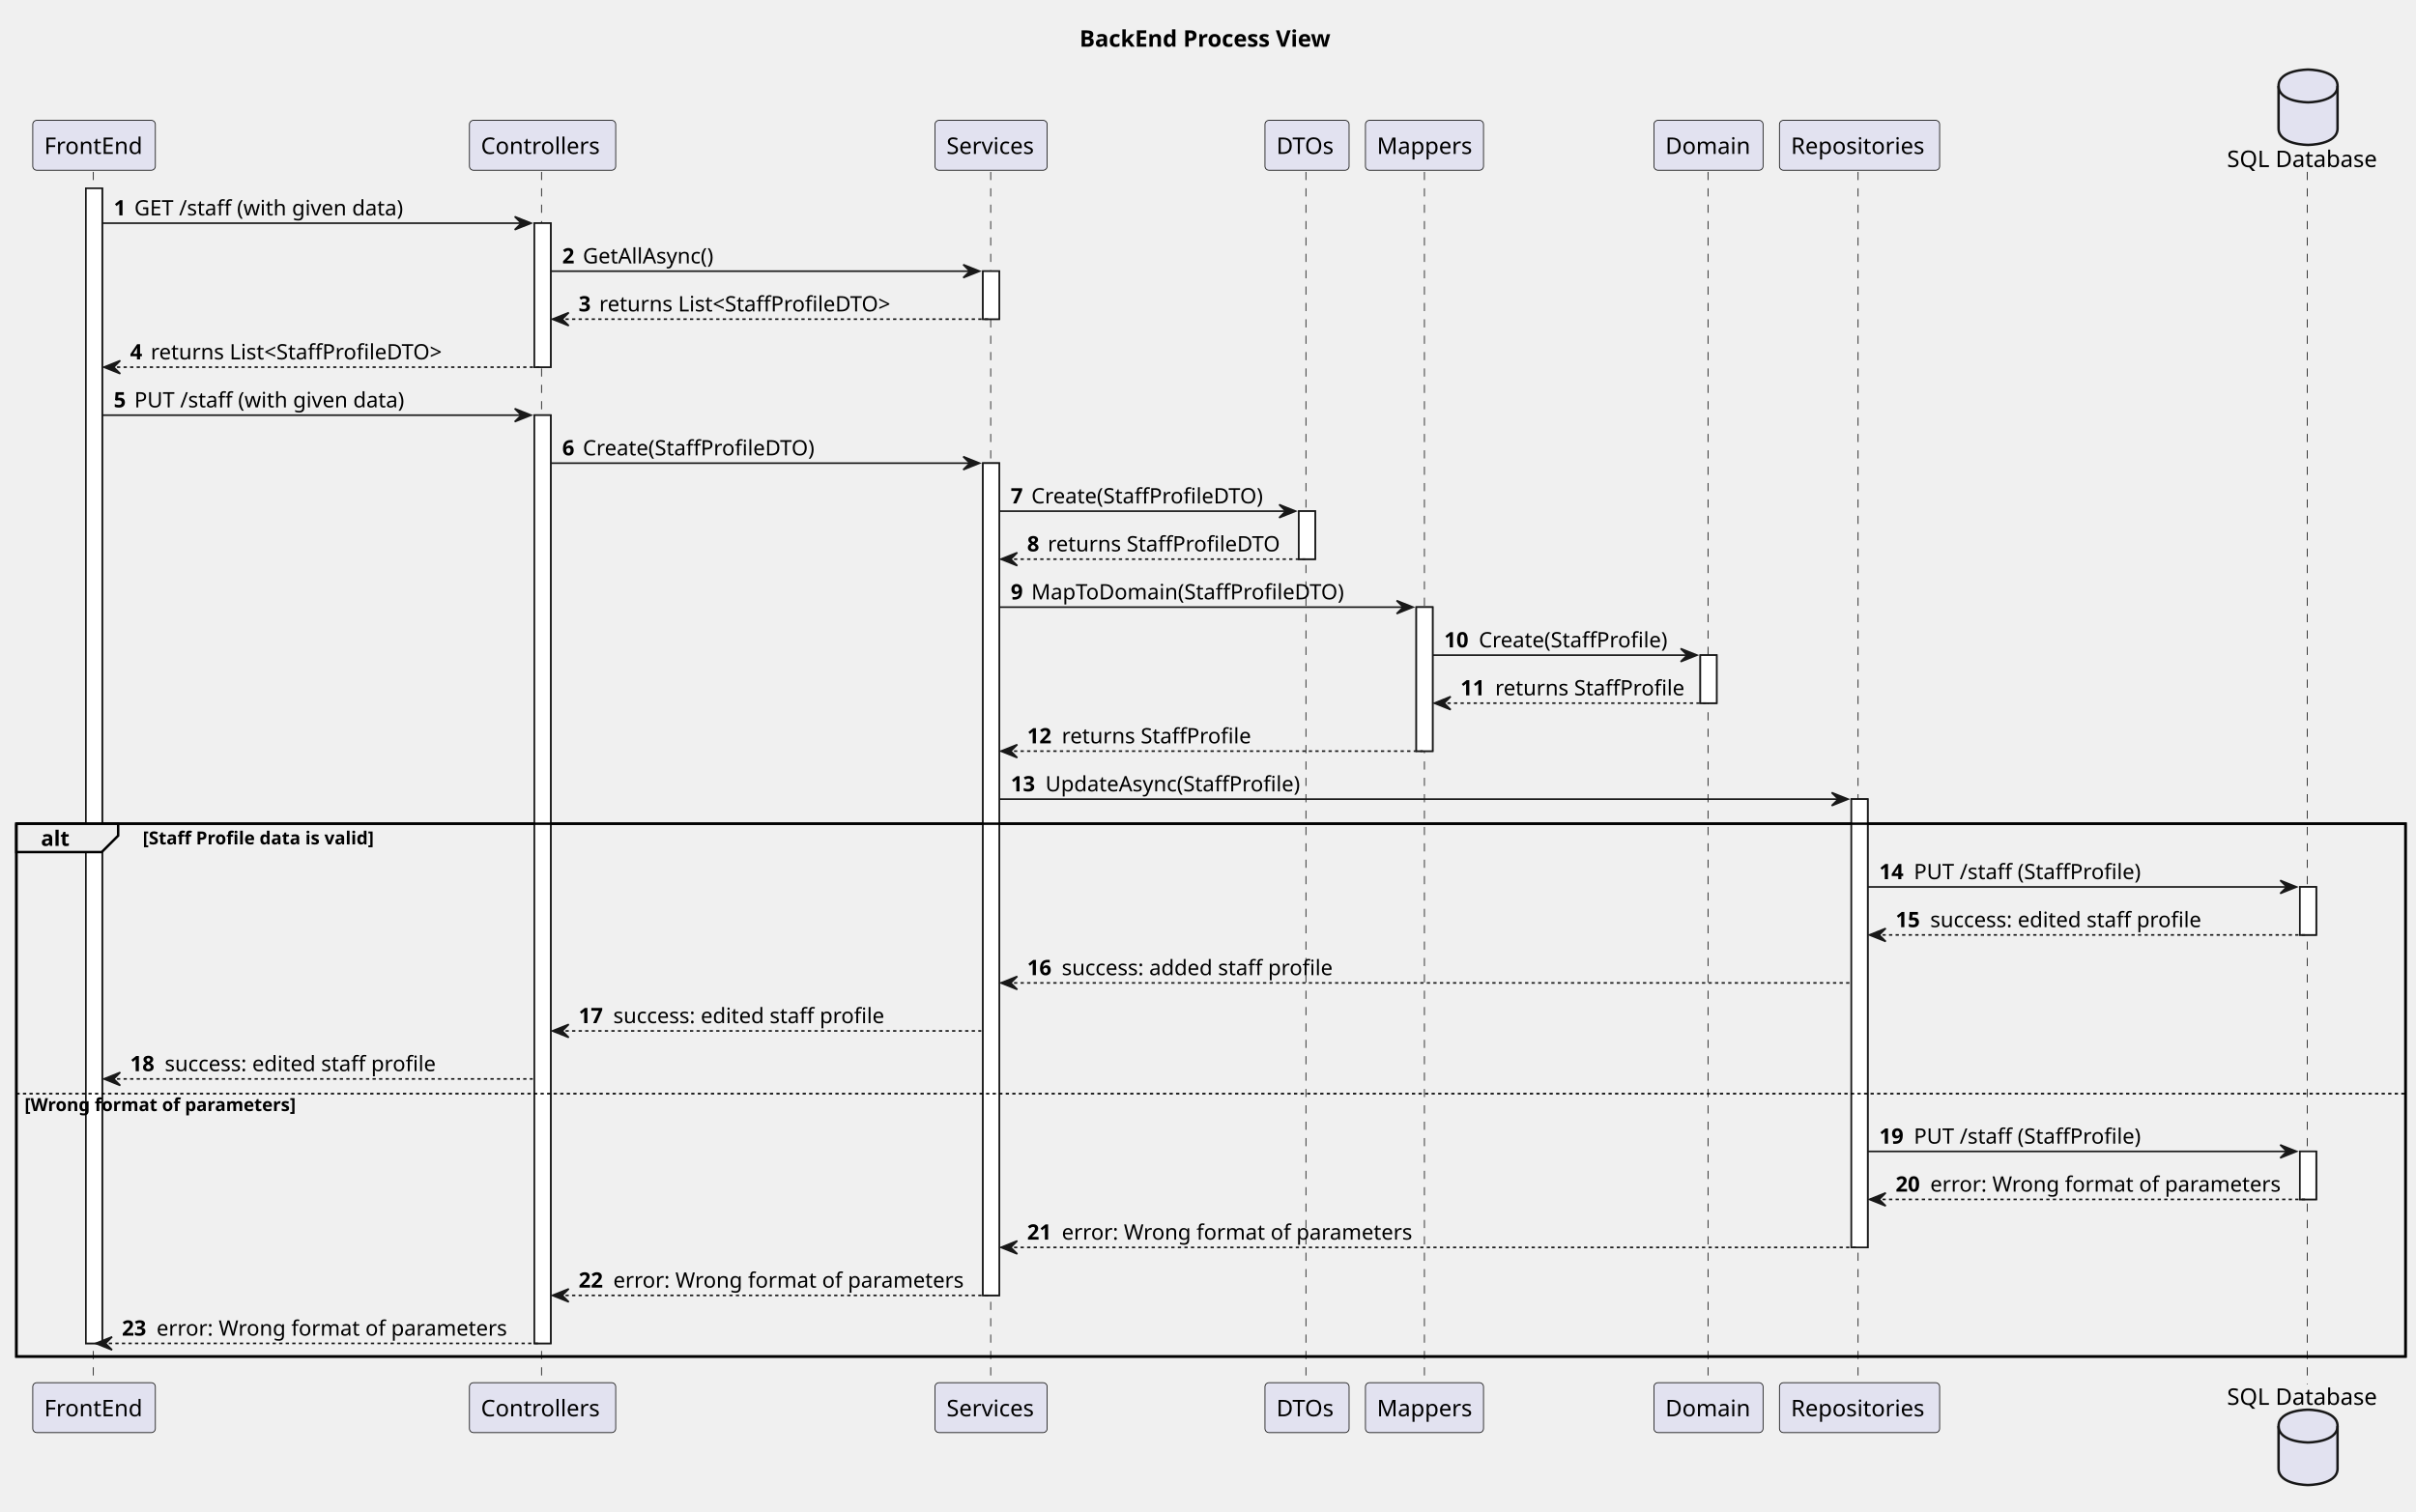
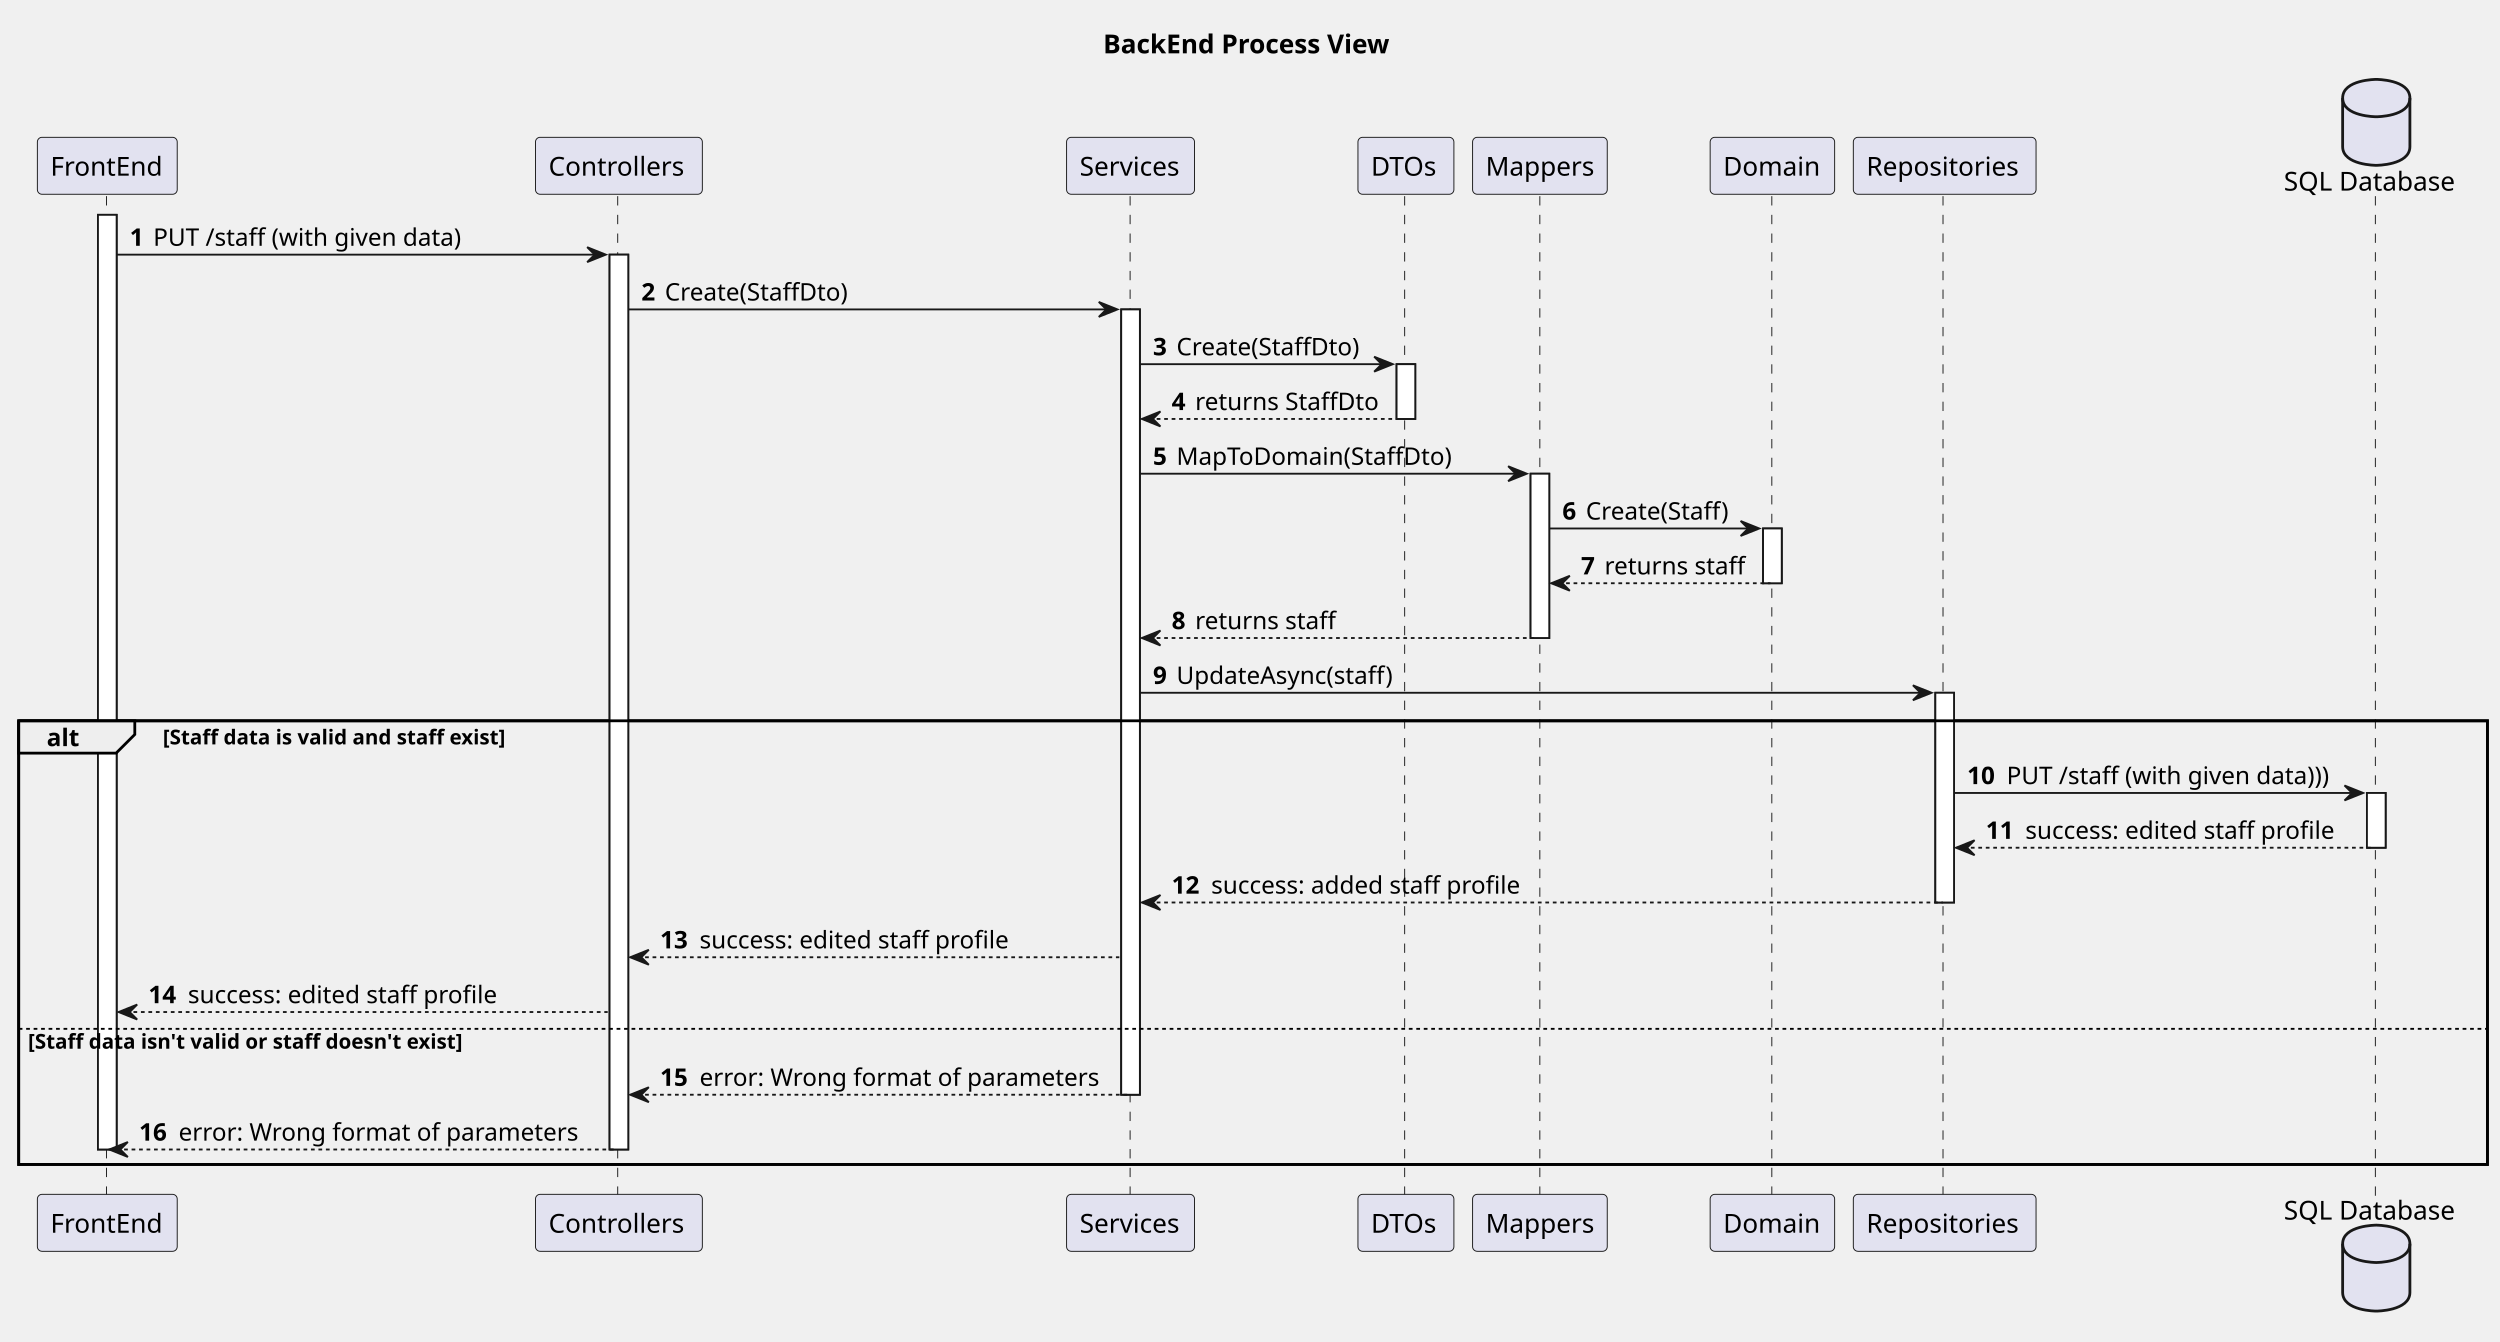
- <svg xmlns="http://www.w3.org/2000/svg" contentStyleType="text/css" height="923px" preserveAspectRatio="none" style="width:1475px;height:923px;background:#FFFFFF;" version="1.1" viewBox="0 0 1475 923" width="1475px" zoomAndPan="magnify">
+ <svg xmlns="http://www.w3.org/2000/svg" contentStyleType="text/css" height="718px" preserveAspectRatio="none" style="width:1338px;height:718px;background:#FFFFFF;" version="1.1" viewBox="0 0 1338 718" width="1338px" zoomAndPan="magnify">
  <defs />
  <g>
-     <text fill="#000000" font-family="sans-serif" font-size="14" font-weight="bold" lengthAdjust="spacing" textLength="159.462" x="659.062" y="28.535">BackEnd Process View</text>
-     <rect fill="#FFFFFF" height="705.408" style="stroke:#181818;stroke-width:1.0;" width="10" x="52.423" y="114.977" />
-     <rect fill="#FFFFFF" height="87.932" style="stroke:#181818;stroke-width:1.0;" width="10" x="326.245" y="136.287" />
-     <rect fill="#FFFFFF" height="566.856" style="stroke:#181818;stroke-width:1.0;" width="10" x="326.245" y="253.529" />
-     <rect fill="#FFFFFF" height="29.311" style="stroke:#181818;stroke-width:1.0;" width="10" x="600.067" y="165.598" />
-     <rect fill="#FFFFFF" height="508.234" style="stroke:#181818;stroke-width:1.0;" width="10" x="600.067" y="282.84" />
-     <rect fill="#FFFFFF" height="29.311" style="stroke:#181818;stroke-width:1.0;" width="10" x="792.95" y="312.15" />
-     <rect fill="#FFFFFF" height="87.932" style="stroke:#181818;stroke-width:1.0;" width="10" x="864.665" y="370.772" />
-     <rect fill="#FFFFFF" height="29.311" style="stroke:#181818;stroke-width:1.0;" width="10" x="1038.066" y="400.082" />
-     <rect fill="#FFFFFF" height="273.75" style="stroke:#181818;stroke-width:1.0;" width="10" x="1130.275" y="488.014" />
-     <rect fill="#FFFFFF" height="29.311" style="stroke:#181818;stroke-width:1.0;" width="10" x="1404.097" y="541.635" />
-     <rect fill="#FFFFFF" height="29.311" style="stroke:#181818;stroke-width:1.0;" width="10" x="1404.097" y="703.143" />
-     <rect fill="none" height="325.371" style="stroke:#000000;stroke-width:1.5;" width="1458.585" x="10" y="503.014" />
-     <line style="stroke:#181818;stroke-width:0.5;stroke-dasharray:5.0,5.0;" x1="57" x2="57" y1="104.977" y2="845.385" />
-     <line style="stroke:#181818;stroke-width:0.5;stroke-dasharray:5.0,5.0;" x1="330.596" x2="330.596" y1="104.977" y2="845.385" />
-     <line style="stroke:#181818;stroke-width:0.5;stroke-dasharray:5.0,5.0;" x1="604.832" x2="604.832" y1="104.977" y2="845.385" />
-     <line style="stroke:#181818;stroke-width:0.5;stroke-dasharray:5.0,5.0;" x1="797.274" x2="797.274" y1="104.977" y2="845.385" />
-     <line style="stroke:#181818;stroke-width:0.5;stroke-dasharray:5.0,5.0;" x1="869.625" x2="869.625" y1="104.977" y2="845.385" />
-     <line style="stroke:#181818;stroke-width:0.5;stroke-dasharray:5.0,5.0;" x1="1042.755" x2="1042.755" y1="104.977" y2="845.385" />
-     <line style="stroke:#181818;stroke-width:0.5;stroke-dasharray:5.0,5.0;" x1="1134.378" x2="1134.378" y1="104.977" y2="845.385" />
-     <line style="stroke:#181818;stroke-width:0.5;stroke-dasharray:5.0,5.0;" x1="1408.609" x2="1408.609" y1="104.977" y2="845.385" />
+     <text fill="#000000" font-family="sans-serif" font-size="14" font-weight="bold" lengthAdjust="spacing" textLength="159.462" x="590.403" y="28.535">BackEnd Process View</text>
+     <rect fill="#FFFFFF" height="500.234" style="stroke:#181818;stroke-width:1.0;" width="10" x="52.423" y="114.977" />
+     <rect fill="#FFFFFF" height="478.924" style="stroke:#181818;stroke-width:1.0;" width="10" x="326.245" y="136.287" />
+     <rect fill="#FFFFFF" height="420.303" style="stroke:#181818;stroke-width:1.0;" width="10" x="600.067" y="165.598" />
+     <rect fill="#FFFFFF" height="29.311" style="stroke:#181818;stroke-width:1.0;" width="10" x="747.45" y="194.908" />
+     <rect fill="#FFFFFF" height="87.932" style="stroke:#181818;stroke-width:1.0;" width="10" x="819.165" y="253.529" />
+     <rect fill="#FFFFFF" height="29.311" style="stroke:#181818;stroke-width:1.0;" width="10" x="943.588" y="282.84" />
+     <rect fill="#FFFFFF" height="112.242" style="stroke:#181818;stroke-width:1.0;" width="10" x="1035.797" y="370.772" />
+     <rect fill="#FFFFFF" height="29.311" style="stroke:#181818;stroke-width:1.0;" width="10" x="1266.78" y="424.393" />
+     <rect fill="none" height="237.44" style="stroke:#000000;stroke-width:1.5;" width="1321.268" x="10" y="385.772" />
+     <line style="stroke:#181818;stroke-width:0.5;stroke-dasharray:5.0,5.0;" x1="57" x2="57" y1="104.977" y2="640.211" />
+     <line style="stroke:#181818;stroke-width:0.5;stroke-dasharray:5.0,5.0;" x1="330.596" x2="330.596" y1="104.977" y2="640.211" />
+     <line style="stroke:#181818;stroke-width:0.5;stroke-dasharray:5.0,5.0;" x1="604.832" x2="604.832" y1="104.977" y2="640.211" />
+     <line style="stroke:#181818;stroke-width:0.5;stroke-dasharray:5.0,5.0;" x1="751.774" x2="751.774" y1="104.977" y2="640.211" />
+     <line style="stroke:#181818;stroke-width:0.5;stroke-dasharray:5.0,5.0;" x1="824.125" x2="824.125" y1="104.977" y2="640.211" />
+     <line style="stroke:#181818;stroke-width:0.5;stroke-dasharray:5.0,5.0;" x1="948.276" x2="948.276" y1="104.977" y2="640.211" />
+     <line style="stroke:#181818;stroke-width:0.5;stroke-dasharray:5.0,5.0;" x1="1039.899" x2="1039.899" y1="104.977" y2="640.211" />
+     <line style="stroke:#181818;stroke-width:0.5;stroke-dasharray:5.0,5.0;" x1="1271.293" x2="1271.293" y1="104.977" y2="640.211" />
    <rect fill="#E2E2F0" height="30.488" rx="2.5" ry="2.5" style="stroke:#181818;stroke-width:0.5;" width="74.847" x="20" y="73.488" />
    <text fill="#000000" font-family="sans-serif" font-size="14" lengthAdjust="spacing" textLength="60.847" x="27" y="94.023">FrontEnd</text>
-     <rect fill="#E2E2F0" height="30.488" rx="2.5" ry="2.5" style="stroke:#181818;stroke-width:0.5;" width="74.847" x="20" y="844.385" />
-     <text fill="#000000" font-family="sans-serif" font-size="14" lengthAdjust="spacing" textLength="60.847" x="27" y="864.92">FrontEnd</text>
+     <rect fill="#E2E2F0" height="30.488" rx="2.5" ry="2.5" style="stroke:#181818;stroke-width:0.5;" width="74.847" x="20" y="639.211" />
+     <text fill="#000000" font-family="sans-serif" font-size="14" lengthAdjust="spacing" textLength="60.847" x="27" y="659.746">FrontEnd</text>
    <rect fill="#E2E2F0" height="30.488" rx="2.5" ry="2.5" style="stroke:#181818;stroke-width:0.5;" width="89.298" x="286.596" y="73.488" />
    <text fill="#000000" font-family="sans-serif" font-size="14" lengthAdjust="spacing" textLength="75.298" x="293.596" y="94.023">Controllers</text>
-     <rect fill="#E2E2F0" height="30.488" rx="2.5" ry="2.5" style="stroke:#181818;stroke-width:0.5;" width="89.298" x="286.596" y="844.385" />
-     <text fill="#000000" font-family="sans-serif" font-size="14" lengthAdjust="spacing" textLength="75.298" x="293.596" y="864.92">Controllers</text>
+     <rect fill="#E2E2F0" height="30.488" rx="2.5" ry="2.5" style="stroke:#181818;stroke-width:0.5;" width="89.298" x="286.596" y="639.211" />
+     <text fill="#000000" font-family="sans-serif" font-size="14" lengthAdjust="spacing" textLength="75.298" x="293.596" y="659.746">Controllers</text>
    <rect fill="#E2E2F0" height="30.488" rx="2.5" ry="2.5" style="stroke:#181818;stroke-width:0.5;" width="68.469" x="570.832" y="73.488" />
    <text fill="#000000" font-family="sans-serif" font-size="14" lengthAdjust="spacing" textLength="54.469" x="577.832" y="94.023">Services</text>
-     <rect fill="#E2E2F0" height="30.488" rx="2.5" ry="2.5" style="stroke:#181818;stroke-width:0.5;" width="68.469" x="570.832" y="844.385" />
-     <text fill="#000000" font-family="sans-serif" font-size="14" lengthAdjust="spacing" textLength="54.469" x="577.832" y="864.92">Services</text>
-     <rect fill="#E2E2F0" height="30.488" rx="2.5" ry="2.5" style="stroke:#181818;stroke-width:0.5;" width="51.352" x="772.274" y="73.488" />
-     <text fill="#000000" font-family="sans-serif" font-size="14" lengthAdjust="spacing" textLength="37.352" x="779.274" y="94.023">DTOs</text>
-     <rect fill="#E2E2F0" height="30.488" rx="2.5" ry="2.5" style="stroke:#181818;stroke-width:0.5;" width="51.352" x="772.274" y="844.385" />
-     <text fill="#000000" font-family="sans-serif" font-size="14" lengthAdjust="spacing" textLength="37.352" x="779.274" y="864.92">DTOs</text>
-     <rect fill="#E2E2F0" height="30.488" rx="2.5" ry="2.5" style="stroke:#181818;stroke-width:0.5;" width="72.078" x="833.625" y="73.488" />
-     <text fill="#000000" font-family="sans-serif" font-size="14" lengthAdjust="spacing" textLength="58.078" x="840.625" y="94.023">Mappers</text>
-     <rect fill="#E2E2F0" height="30.488" rx="2.5" ry="2.5" style="stroke:#181818;stroke-width:0.5;" width="72.078" x="833.625" y="844.385" />
-     <text fill="#000000" font-family="sans-serif" font-size="14" lengthAdjust="spacing" textLength="58.078" x="840.625" y="864.92">Mappers</text>
-     <rect fill="#E2E2F0" height="30.488" rx="2.5" ry="2.5" style="stroke:#181818;stroke-width:0.5;" width="66.623" x="1009.755" y="73.488" />
-     <text fill="#000000" font-family="sans-serif" font-size="14" lengthAdjust="spacing" textLength="52.623" x="1016.755" y="94.023">Domain</text>
-     <rect fill="#E2E2F0" height="30.488" rx="2.5" ry="2.5" style="stroke:#181818;stroke-width:0.5;" width="66.623" x="1009.755" y="844.385" />
-     <text fill="#000000" font-family="sans-serif" font-size="14" lengthAdjust="spacing" textLength="52.623" x="1016.755" y="864.92">Domain</text>
-     <rect fill="#E2E2F0" height="30.488" rx="2.5" ry="2.5" style="stroke:#181818;stroke-width:0.5;" width="97.795" x="1086.378" y="73.488" />
-     <text fill="#000000" font-family="sans-serif" font-size="14" lengthAdjust="spacing" textLength="83.795" x="1093.378" y="94.023">Repositories</text>
-     <rect fill="#E2E2F0" height="30.488" rx="2.5" ry="2.5" style="stroke:#181818;stroke-width:0.5;" width="97.795" x="1086.378" y="844.385" />
-     <text fill="#000000" font-family="sans-serif" font-size="14" lengthAdjust="spacing" textLength="83.795" x="1093.378" y="864.92">Repositories</text>
-     <text fill="#000000" font-family="sans-serif" font-size="14" lengthAdjust="spacing" textLength="92.976" x="1359.609" y="102.023">SQL Database</text>
-     <path d="M1391.097,52.488 C1391.097,42.488 1409.097,42.488 1409.097,42.488 C1409.097,42.488 1427.097,42.488 1427.097,52.488 L1427.097,78.488 C1427.097,88.488 1409.097,88.488 1409.097,88.488 C1409.097,88.488 1391.097,88.488 1391.097,78.488 L1391.097,52.488 " fill="#E2E2F0" style="stroke:#181818;stroke-width:1.5;" />
-     <path d="M1391.097,52.488 C1391.097,62.488 1409.097,62.488 1409.097,62.488 C1409.097,62.488 1427.097,62.488 1427.097,52.488 " fill="none" style="stroke:#181818;stroke-width:1.5;" />
-     <text fill="#000000" font-family="sans-serif" font-size="14" lengthAdjust="spacing" textLength="92.976" x="1359.609" y="857.92">SQL Database</text>
-     <path d="M1391.097,870.873 C1391.097,860.873 1409.097,860.873 1409.097,860.873 C1409.097,860.873 1427.097,860.873 1427.097,870.873 L1427.097,896.873 C1427.097,906.873 1409.097,906.873 1409.097,906.873 C1409.097,906.873 1391.097,906.873 1391.097,896.873 L1391.097,870.873 " fill="#E2E2F0" style="stroke:#181818;stroke-width:1.5;" />
-     <path d="M1391.097,870.873 C1391.097,880.873 1409.097,880.873 1409.097,880.873 C1409.097,880.873 1427.097,880.873 1427.097,870.873 " fill="none" style="stroke:#181818;stroke-width:1.5;" />
-     <rect fill="#FFFFFF" height="705.408" style="stroke:#181818;stroke-width:1.0;" width="10" x="52.423" y="114.977" />
-     <rect fill="#FFFFFF" height="87.932" style="stroke:#181818;stroke-width:1.0;" width="10" x="326.245" y="136.287" />
-     <rect fill="#FFFFFF" height="566.856" style="stroke:#181818;stroke-width:1.0;" width="10" x="326.245" y="253.529" />
-     <rect fill="#FFFFFF" height="29.311" style="stroke:#181818;stroke-width:1.0;" width="10" x="600.067" y="165.598" />
-     <rect fill="#FFFFFF" height="508.234" style="stroke:#181818;stroke-width:1.0;" width="10" x="600.067" y="282.84" />
-     <rect fill="#FFFFFF" height="29.311" style="stroke:#181818;stroke-width:1.0;" width="10" x="792.95" y="312.15" />
-     <rect fill="#FFFFFF" height="87.932" style="stroke:#181818;stroke-width:1.0;" width="10" x="864.665" y="370.772" />
-     <rect fill="#FFFFFF" height="29.311" style="stroke:#181818;stroke-width:1.0;" width="10" x="1038.066" y="400.082" />
-     <rect fill="#FFFFFF" height="273.75" style="stroke:#181818;stroke-width:1.0;" width="10" x="1130.275" y="488.014" />
-     <rect fill="#FFFFFF" height="29.311" style="stroke:#181818;stroke-width:1.0;" width="10" x="1404.097" y="541.635" />
-     <rect fill="#FFFFFF" height="29.311" style="stroke:#181818;stroke-width:1.0;" width="10" x="1404.097" y="703.143" />
+     <rect fill="#E2E2F0" height="30.488" rx="2.5" ry="2.5" style="stroke:#181818;stroke-width:0.5;" width="68.469" x="570.832" y="639.211" />
+     <text fill="#000000" font-family="sans-serif" font-size="14" lengthAdjust="spacing" textLength="54.469" x="577.832" y="659.746">Services</text>
+     <rect fill="#E2E2F0" height="30.488" rx="2.5" ry="2.5" style="stroke:#181818;stroke-width:0.5;" width="51.352" x="726.774" y="73.488" />
+     <text fill="#000000" font-family="sans-serif" font-size="14" lengthAdjust="spacing" textLength="37.352" x="733.774" y="94.023">DTOs</text>
+     <rect fill="#E2E2F0" height="30.488" rx="2.5" ry="2.5" style="stroke:#181818;stroke-width:0.5;" width="51.352" x="726.774" y="639.211" />
+     <text fill="#000000" font-family="sans-serif" font-size="14" lengthAdjust="spacing" textLength="37.352" x="733.774" y="659.746">DTOs</text>
+     <rect fill="#E2E2F0" height="30.488" rx="2.5" ry="2.5" style="stroke:#181818;stroke-width:0.5;" width="72.078" x="788.125" y="73.488" />
+     <text fill="#000000" font-family="sans-serif" font-size="14" lengthAdjust="spacing" textLength="58.078" x="795.125" y="94.023">Mappers</text>
+     <rect fill="#E2E2F0" height="30.488" rx="2.5" ry="2.5" style="stroke:#181818;stroke-width:0.5;" width="72.078" x="788.125" y="639.211" />
+     <text fill="#000000" font-family="sans-serif" font-size="14" lengthAdjust="spacing" textLength="58.078" x="795.125" y="659.746">Mappers</text>
+     <rect fill="#E2E2F0" height="30.488" rx="2.5" ry="2.5" style="stroke:#181818;stroke-width:0.5;" width="66.623" x="915.276" y="73.488" />
+     <text fill="#000000" font-family="sans-serif" font-size="14" lengthAdjust="spacing" textLength="52.623" x="922.276" y="94.023">Domain</text>
+     <rect fill="#E2E2F0" height="30.488" rx="2.5" ry="2.5" style="stroke:#181818;stroke-width:0.5;" width="66.623" x="915.276" y="639.211" />
+     <text fill="#000000" font-family="sans-serif" font-size="14" lengthAdjust="spacing" textLength="52.623" x="922.276" y="659.746">Domain</text>
+     <rect fill="#E2E2F0" height="30.488" rx="2.5" ry="2.5" style="stroke:#181818;stroke-width:0.5;" width="97.795" x="991.899" y="73.488" />
+     <text fill="#000000" font-family="sans-serif" font-size="14" lengthAdjust="spacing" textLength="83.795" x="998.899" y="94.023">Repositories</text>
+     <rect fill="#E2E2F0" height="30.488" rx="2.5" ry="2.5" style="stroke:#181818;stroke-width:0.5;" width="97.795" x="991.899" y="639.211" />
+     <text fill="#000000" font-family="sans-serif" font-size="14" lengthAdjust="spacing" textLength="83.795" x="998.899" y="659.746">Repositories</text>
+     <text fill="#000000" font-family="sans-serif" font-size="14" lengthAdjust="spacing" textLength="92.976" x="1222.293" y="102.023">SQL Database</text>
+     <path d="M1253.78,52.488 C1253.78,42.488 1271.78,42.488 1271.78,42.488 C1271.78,42.488 1289.78,42.488 1289.78,52.488 L1289.78,78.488 C1289.78,88.488 1271.78,88.488 1271.78,88.488 C1271.78,88.488 1253.78,88.488 1253.78,78.488 L1253.78,52.488 " fill="#E2E2F0" style="stroke:#181818;stroke-width:1.5;" />
+     <path d="M1253.78,52.488 C1253.78,62.488 1271.78,62.488 1271.78,62.488 C1271.78,62.488 1289.78,62.488 1289.78,52.488 " fill="none" style="stroke:#181818;stroke-width:1.5;" />
+     <text fill="#000000" font-family="sans-serif" font-size="14" lengthAdjust="spacing" textLength="92.976" x="1222.293" y="652.746">SQL Database</text>
+     <path d="M1253.78,665.699 C1253.78,655.699 1271.78,655.699 1271.78,655.699 C1271.78,655.699 1289.78,655.699 1289.78,665.699 L1289.78,691.699 C1289.78,701.699 1271.78,701.699 1271.78,701.699 C1271.78,701.699 1253.78,701.699 1253.78,691.699 L1253.78,665.699 " fill="#E2E2F0" style="stroke:#181818;stroke-width:1.5;" />
+     <path d="M1253.78,665.699 C1253.78,675.699 1271.78,675.699 1271.78,675.699 C1271.78,675.699 1289.78,675.699 1289.78,665.699 " fill="none" style="stroke:#181818;stroke-width:1.5;" />
+     <rect fill="#FFFFFF" height="500.234" style="stroke:#181818;stroke-width:1.0;" width="10" x="52.423" y="114.977" />
+     <rect fill="#FFFFFF" height="478.924" style="stroke:#181818;stroke-width:1.0;" width="10" x="326.245" y="136.287" />
+     <rect fill="#FFFFFF" height="420.303" style="stroke:#181818;stroke-width:1.0;" width="10" x="600.067" y="165.598" />
+     <rect fill="#FFFFFF" height="29.311" style="stroke:#181818;stroke-width:1.0;" width="10" x="747.45" y="194.908" />
+     <rect fill="#FFFFFF" height="87.932" style="stroke:#181818;stroke-width:1.0;" width="10" x="819.165" y="253.529" />
+     <rect fill="#FFFFFF" height="29.311" style="stroke:#181818;stroke-width:1.0;" width="10" x="943.588" y="282.84" />
+     <rect fill="#FFFFFF" height="112.242" style="stroke:#181818;stroke-width:1.0;" width="10" x="1035.797" y="370.772" />
+     <rect fill="#FFFFFF" height="29.311" style="stroke:#181818;stroke-width:1.0;" width="10" x="1266.78" y="424.393" />
    <polygon fill="#181818" points="314.245,132.287,324.245,136.287,314.245,140.287,318.245,136.287" style="stroke:#181818;stroke-width:1.0;" />
    <line style="stroke:#181818;stroke-width:1.0;" x1="62.423" x2="320.245" y1="136.287" y2="136.287" />
    <text fill="#000000" font-family="sans-serif" font-size="13" font-weight="bold" lengthAdjust="spacing" textLength="8.576" x="69.423" y="131.545">1</text>
-     <text fill="#000000" font-family="sans-serif" font-size="13" lengthAdjust="spacing" textLength="172.625" x="81.999" y="131.545">GET /staff (with given data)</text>
+     <text fill="#000000" font-family="sans-serif" font-size="13" lengthAdjust="spacing" textLength="172.377" x="81.999" y="131.545">PUT /staff (with given data)</text>
    <polygon fill="#181818" points="588.067,161.598,598.067,165.598,588.067,169.598,592.067,165.598" style="stroke:#181818;stroke-width:1.0;" />
    <line style="stroke:#181818;stroke-width:1.0;" x1="336.245" x2="594.067" y1="165.598" y2="165.598" />
    <text fill="#000000" font-family="sans-serif" font-size="13" font-weight="bold" lengthAdjust="spacing" textLength="8.576" x="343.245" y="160.856">2</text>
-     <text fill="#000000" font-family="sans-serif" font-size="13" lengthAdjust="spacing" textLength="83.554" x="355.821" y="160.856">GetAllAsync()</text>
-     <polygon fill="#181818" points="347.245,190.908,337.245,194.908,347.245,198.908,343.245,194.908" style="stroke:#181818;stroke-width:1.0;" />
-     <line style="stroke:#181818;stroke-width:1.0;stroke-dasharray:2.0,2.0;" x1="341.245" x2="604.067" y1="194.908" y2="194.908" />
-     <text fill="#000000" font-family="sans-serif" font-size="13" font-weight="bold" lengthAdjust="spacing" textLength="8.576" x="353.245" y="190.166">3</text>
-     <text fill="#000000" font-family="sans-serif" font-size="13" lengthAdjust="spacing" textLength="189.154" x="365.821" y="190.166">returns List&lt;StaffProfileDTO&gt;</text>
-     <polygon fill="#181818" points="73.423,220.219,63.423,224.219,73.423,228.219,69.423,224.219" style="stroke:#181818;stroke-width:1.0;" />
-     <line style="stroke:#181818;stroke-width:1.0;stroke-dasharray:2.0,2.0;" x1="67.423" x2="330.245" y1="224.219" y2="224.219" />
-     <text fill="#000000" font-family="sans-serif" font-size="13" font-weight="bold" lengthAdjust="spacing" textLength="8.576" x="79.423" y="219.477">4</text>
-     <text fill="#000000" font-family="sans-serif" font-size="13" lengthAdjust="spacing" textLength="189.154" x="91.999" y="219.477">returns List&lt;StaffProfileDTO&gt;</text>
-     <polygon fill="#181818" points="314.245,249.529,324.245,253.529,314.245,257.529,318.245,253.529" style="stroke:#181818;stroke-width:1.0;" />
-     <line style="stroke:#181818;stroke-width:1.0;" x1="62.423" x2="320.245" y1="253.529" y2="253.529" />
-     <text fill="#000000" font-family="sans-serif" font-size="13" font-weight="bold" lengthAdjust="spacing" textLength="8.576" x="69.423" y="248.787">5</text>
-     <text fill="#000000" font-family="sans-serif" font-size="13" lengthAdjust="spacing" textLength="172.377" x="81.999" y="248.787">PUT /staff (with given data)</text>
-     <polygon fill="#181818" points="588.067,278.84,598.067,282.84,588.067,286.84,592.067,282.84" style="stroke:#181818;stroke-width:1.0;" />
-     <line style="stroke:#181818;stroke-width:1.0;" x1="336.245" x2="594.067" y1="282.84" y2="282.84" />
-     <text fill="#000000" font-family="sans-serif" font-size="13" font-weight="bold" lengthAdjust="spacing" textLength="8.576" x="343.245" y="278.098">6</text>
-     <text fill="#000000" font-family="sans-serif" font-size="13" lengthAdjust="spacing" textLength="145.983" x="355.821" y="278.098">Create(StaffProfileDTO)</text>
-     <polygon fill="#181818" points="780.95,308.15,790.95,312.15,780.95,316.15,784.95,312.15" style="stroke:#181818;stroke-width:1.0;" />
-     <line style="stroke:#181818;stroke-width:1.0;" x1="610.067" x2="786.95" y1="312.15" y2="312.15" />
-     <text fill="#000000" font-family="sans-serif" font-size="13" font-weight="bold" lengthAdjust="spacing" textLength="8.576" x="617.067" y="307.408">7</text>
-     <text fill="#000000" font-family="sans-serif" font-size="13" lengthAdjust="spacing" textLength="145.983" x="629.643" y="307.408">Create(StaffProfileDTO)</text>
+     <text fill="#000000" font-family="sans-serif" font-size="13" lengthAdjust="spacing" textLength="100.483" x="355.821" y="160.856">Create(StaffDto)</text>
+     <polygon fill="#181818" points="735.45,190.908,745.45,194.908,735.45,198.908,739.45,194.908" style="stroke:#181818;stroke-width:1.0;" />
+     <line style="stroke:#181818;stroke-width:1.0;" x1="610.067" x2="741.45" y1="194.908" y2="194.908" />
+     <text fill="#000000" font-family="sans-serif" font-size="13" font-weight="bold" lengthAdjust="spacing" textLength="8.576" x="617.067" y="190.166">3</text>
+     <text fill="#000000" font-family="sans-serif" font-size="13" lengthAdjust="spacing" textLength="100.483" x="629.643" y="190.166">Create(StaffDto)</text>
+     <polygon fill="#181818" points="621.067,220.219,611.067,224.219,621.067,228.219,617.067,224.219" style="stroke:#181818;stroke-width:1.0;" />
+     <line style="stroke:#181818;stroke-width:1.0;stroke-dasharray:2.0,2.0;" x1="615.067" x2="751.45" y1="224.219" y2="224.219" />
+     <text fill="#000000" font-family="sans-serif" font-size="13" font-weight="bold" lengthAdjust="spacing" textLength="8.576" x="627.067" y="219.477">4</text>
+     <text fill="#000000" font-family="sans-serif" font-size="13" lengthAdjust="spacing" textLength="100.807" x="639.643" y="219.477">returns StaffDto</text>
+     <polygon fill="#181818" points="807.165,249.529,817.165,253.529,807.165,257.529,811.165,253.529" style="stroke:#181818;stroke-width:1.0;" />
+     <line style="stroke:#181818;stroke-width:1.0;" x1="610.067" x2="813.165" y1="253.529" y2="253.529" />
+     <text fill="#000000" font-family="sans-serif" font-size="13" font-weight="bold" lengthAdjust="spacing" textLength="8.576" x="617.067" y="248.787">5</text>
+     <text fill="#000000" font-family="sans-serif" font-size="13" lengthAdjust="spacing" textLength="151.271" x="629.643" y="248.787">MapToDomain(StaffDto)</text>
+     <polygon fill="#181818" points="931.588,278.84,941.588,282.84,931.588,286.84,935.588,282.84" style="stroke:#181818;stroke-width:1.0;" />
+     <line style="stroke:#181818;stroke-width:1.0;" x1="829.165" x2="937.588" y1="282.84" y2="282.84" />
+     <text fill="#000000" font-family="sans-serif" font-size="13" font-weight="bold" lengthAdjust="spacing" textLength="8.576" x="836.165" y="278.098">6</text>
+     <text fill="#000000" font-family="sans-serif" font-size="13" lengthAdjust="spacing" textLength="77.898" x="848.74" y="278.098">Create(Staff)</text>
+     <polygon fill="#181818" points="840.165,308.15,830.165,312.15,840.165,316.15,836.165,312.15" style="stroke:#181818;stroke-width:1.0;" />
+     <line style="stroke:#181818;stroke-width:1.0;stroke-dasharray:2.0,2.0;" x1="834.165" x2="947.588" y1="312.15" y2="312.15" />
+     <text fill="#000000" font-family="sans-serif" font-size="13" font-weight="bold" lengthAdjust="spacing" textLength="8.576" x="846.165" y="307.408">7</text>
+     <text fill="#000000" font-family="sans-serif" font-size="13" lengthAdjust="spacing" textLength="77.848" x="858.74" y="307.408">returns staff</text>
    <polygon fill="#181818" points="621.067,337.461,611.067,341.461,621.067,345.461,617.067,341.461" style="stroke:#181818;stroke-width:1.0;" />
-     <line style="stroke:#181818;stroke-width:1.0;stroke-dasharray:2.0,2.0;" x1="615.067" x2="796.95" y1="341.461" y2="341.461" />
+     <line style="stroke:#181818;stroke-width:1.0;stroke-dasharray:2.0,2.0;" x1="615.067" x2="823.165" y1="341.461" y2="341.461" />
    <text fill="#000000" font-family="sans-serif" font-size="13" font-weight="bold" lengthAdjust="spacing" textLength="8.576" x="627.067" y="336.719">8</text>
-     <text fill="#000000" font-family="sans-serif" font-size="13" lengthAdjust="spacing" textLength="146.307" x="639.643" y="336.719">returns StaffProfileDTO</text>
-     <polygon fill="#181818" points="852.665,366.772,862.665,370.772,852.665,374.772,856.665,370.772" style="stroke:#181818;stroke-width:1.0;" />
-     <line style="stroke:#181818;stroke-width:1.0;" x1="610.067" x2="858.665" y1="370.772" y2="370.772" />
+     <text fill="#000000" font-family="sans-serif" font-size="13" lengthAdjust="spacing" textLength="77.848" x="639.643" y="336.719">returns staff</text>
+     <polygon fill="#181818" points="1023.797,366.772,1033.797,370.772,1023.797,374.772,1027.797,370.772" style="stroke:#181818;stroke-width:1.0;" />
+     <line style="stroke:#181818;stroke-width:1.0;" x1="610.067" x2="1029.797" y1="370.772" y2="370.772" />
    <text fill="#000000" font-family="sans-serif" font-size="13" font-weight="bold" lengthAdjust="spacing" textLength="8.576" x="617.067" y="366.029">9</text>
-     <text fill="#000000" font-family="sans-serif" font-size="13" lengthAdjust="spacing" textLength="196.771" x="629.643" y="366.029">MapToDomain(StaffProfileDTO)</text>
-     <polygon fill="#181818" points="1026.066,396.082,1036.066,400.082,1026.066,404.082,1030.066,400.082" style="stroke:#181818;stroke-width:1.0;" />
-     <line style="stroke:#181818;stroke-width:1.0;" x1="874.665" x2="1032.066" y1="400.082" y2="400.082" />
-     <text fill="#000000" font-family="sans-serif" font-size="13" font-weight="bold" lengthAdjust="spacing" textLength="17.151" x="881.665" y="395.34">10</text>
-     <text fill="#000000" font-family="sans-serif" font-size="13" lengthAdjust="spacing" textLength="117.927" x="902.816" y="395.34">Create(StaffProfile)</text>
-     <polygon fill="#181818" points="885.665,425.393,875.665,429.393,885.665,433.393,881.665,429.393" style="stroke:#181818;stroke-width:1.0;" />
-     <line style="stroke:#181818;stroke-width:1.0;stroke-dasharray:2.0,2.0;" x1="879.665" x2="1042.066" y1="429.393" y2="429.393" />
-     <text fill="#000000" font-family="sans-serif" font-size="13" font-weight="bold" lengthAdjust="spacing" textLength="17.151" x="891.665" y="424.65">11</text>
-     <text fill="#000000" font-family="sans-serif" font-size="13" lengthAdjust="spacing" textLength="118.251" x="912.816" y="424.65">returns StaffProfile</text>
-     <polygon fill="#181818" points="621.067,454.703,611.067,458.703,621.067,462.703,617.067,458.703" style="stroke:#181818;stroke-width:1.0;" />
-     <line style="stroke:#181818;stroke-width:1.0;stroke-dasharray:2.0,2.0;" x1="615.067" x2="868.665" y1="458.703" y2="458.703" />
-     <text fill="#000000" font-family="sans-serif" font-size="13" font-weight="bold" lengthAdjust="spacing" textLength="17.151" x="627.067" y="453.961">12</text>
-     <text fill="#000000" font-family="sans-serif" font-size="13" lengthAdjust="spacing" textLength="118.251" x="648.218" y="453.961">returns StaffProfile</text>
-     <polygon fill="#181818" points="1118.275,484.014,1128.275,488.014,1118.275,492.014,1122.275,488.014" style="stroke:#181818;stroke-width:1.0;" />
-     <line style="stroke:#181818;stroke-width:1.0;" x1="610.067" x2="1124.275" y1="488.014" y2="488.014" />
-     <text fill="#000000" font-family="sans-serif" font-size="13" font-weight="bold" lengthAdjust="spacing" textLength="17.151" x="617.067" y="483.272">13</text>
-     <text fill="#000000" font-family="sans-serif" font-size="13" lengthAdjust="spacing" textLength="158.856" x="638.218" y="483.272">UpdateAsync(StaffProfile)</text>
-     <path d="M10,503.014 L72.139,503.014 L72.139,510.324 L62.139,520.324 L10,520.324 L10,503.014 " fill="#EEEEEE" style="stroke:#000000;stroke-width:1.5;" />
-     <rect fill="none" height="325.371" style="stroke:#000000;stroke-width:1.5;" width="1458.585" x="10" y="503.014" />
-     <text fill="#000000" font-family="sans-serif" font-size="13" font-weight="bold" lengthAdjust="spacing" textLength="17.139" x="25" y="516.582">alt</text>
-     <text fill="#000000" font-family="sans-serif" font-size="11" font-weight="bold" lengthAdjust="spacing" textLength="147.829" x="87.139" y="515.648">[Staff Profile data is valid]</text>
-     <polygon fill="#181818" points="1392.097,537.635,1402.097,541.635,1392.097,545.635,1396.097,541.635" style="stroke:#181818;stroke-width:1.0;" />
-     <line style="stroke:#181818;stroke-width:1.0;" x1="1140.275" x2="1398.097" y1="541.635" y2="541.635" />
-     <text fill="#000000" font-family="sans-serif" font-size="13" font-weight="bold" lengthAdjust="spacing" textLength="17.151" x="1147.275" y="536.893">14</text>
-     <text fill="#000000" font-family="sans-serif" font-size="13" lengthAdjust="spacing" textLength="144.771" x="1168.427" y="536.893">PUT /staff (StaffProfile)</text>
-     <polygon fill="#181818" points="1151.275,566.945,1141.275,570.945,1151.275,574.945,1147.275,570.945" style="stroke:#181818;stroke-width:1.0;" />
-     <line style="stroke:#181818;stroke-width:1.0;stroke-dasharray:2.0,2.0;" x1="1145.275" x2="1408.097" y1="570.945" y2="570.945" />
-     <text fill="#000000" font-family="sans-serif" font-size="13" font-weight="bold" lengthAdjust="spacing" textLength="17.151" x="1157.275" y="566.203">15</text>
-     <text fill="#000000" font-family="sans-serif" font-size="13" lengthAdjust="spacing" textLength="173.685" x="1178.427" y="566.203">success: edited staff profile</text>
-     <polygon fill="#181818" points="621.067,596.256,611.067,600.256,621.067,604.256,617.067,600.256" style="stroke:#181818;stroke-width:1.0;" />
-     <line style="stroke:#181818;stroke-width:1.0;stroke-dasharray:2.0,2.0;" x1="615.067" x2="1129.275" y1="600.256" y2="600.256" />
-     <text fill="#000000" font-family="sans-serif" font-size="13" font-weight="bold" lengthAdjust="spacing" textLength="17.151" x="627.067" y="595.514">16</text>
-     <text fill="#000000" font-family="sans-serif" font-size="13" lengthAdjust="spacing" textLength="173.183" x="648.218" y="595.514">success: added staff profile</text>
-     <polygon fill="#181818" points="347.245,625.566,337.245,629.566,347.245,633.566,343.245,629.566" style="stroke:#181818;stroke-width:1.0;" />
-     <line style="stroke:#181818;stroke-width:1.0;stroke-dasharray:2.0,2.0;" x1="341.245" x2="599.067" y1="629.566" y2="629.566" />
-     <text fill="#000000" font-family="sans-serif" font-size="13" font-weight="bold" lengthAdjust="spacing" textLength="17.151" x="353.245" y="624.824">17</text>
-     <text fill="#000000" font-family="sans-serif" font-size="13" lengthAdjust="spacing" textLength="173.685" x="374.397" y="624.824">success: edited staff profile</text>
-     <polygon fill="#181818" points="73.423,654.877,63.423,658.877,73.423,662.877,69.423,658.877" style="stroke:#181818;stroke-width:1.0;" />
-     <line style="stroke:#181818;stroke-width:1.0;stroke-dasharray:2.0,2.0;" x1="67.423" x2="325.245" y1="658.877" y2="658.877" />
-     <text fill="#000000" font-family="sans-serif" font-size="13" font-weight="bold" lengthAdjust="spacing" textLength="17.151" x="79.423" y="654.135">18</text>
-     <text fill="#000000" font-family="sans-serif" font-size="13" lengthAdjust="spacing" textLength="173.685" x="100.575" y="654.135">success: edited staff profile</text>
-     <line style="stroke:#000000;stroke-width:1.0;stroke-dasharray:2.0,2.0;" x1="10" x2="1468.585" y1="667.877" y2="667.877" />
-     <text fill="#000000" font-family="sans-serif" font-size="11" font-weight="bold" lengthAdjust="spacing" textLength="169.7" x="15" y="678.512">[Wrong format of parameters]</text>
-     <polygon fill="#181818" points="1392.097,699.143,1402.097,703.143,1392.097,707.143,1396.097,703.143" style="stroke:#181818;stroke-width:1.0;" />
-     <line style="stroke:#181818;stroke-width:1.0;" x1="1140.275" x2="1398.097" y1="703.143" y2="703.143" />
-     <text fill="#000000" font-family="sans-serif" font-size="13" font-weight="bold" lengthAdjust="spacing" textLength="17.151" x="1147.275" y="698.4">19</text>
-     <text fill="#000000" font-family="sans-serif" font-size="13" lengthAdjust="spacing" textLength="144.771" x="1168.427" y="698.4">PUT /staff (StaffProfile)</text>
-     <polygon fill="#181818" points="1151.275,728.453,1141.275,732.453,1151.275,736.453,1147.275,732.453" style="stroke:#181818;stroke-width:1.0;" />
-     <line style="stroke:#181818;stroke-width:1.0;stroke-dasharray:2.0,2.0;" x1="1145.275" x2="1408.097" y1="732.453" y2="732.453" />
-     <text fill="#000000" font-family="sans-serif" font-size="13" font-weight="bold" lengthAdjust="spacing" textLength="17.151" x="1157.275" y="727.711">20</text>
-     <text fill="#000000" font-family="sans-serif" font-size="13" lengthAdjust="spacing" textLength="218.67" x="1178.427" y="727.711">error: Wrong format of parameters</text>
-     <polygon fill="#181818" points="621.067,757.764,611.067,761.764,621.067,765.764,617.067,761.764" style="stroke:#181818;stroke-width:1.0;" />
-     <line style="stroke:#181818;stroke-width:1.0;stroke-dasharray:2.0,2.0;" x1="615.067" x2="1134.275" y1="761.764" y2="761.764" />
-     <text fill="#000000" font-family="sans-serif" font-size="13" font-weight="bold" lengthAdjust="spacing" textLength="17.151" x="627.067" y="757.021">21</text>
-     <text fill="#000000" font-family="sans-serif" font-size="13" lengthAdjust="spacing" textLength="218.67" x="648.218" y="757.021">error: Wrong format of parameters</text>
-     <polygon fill="#181818" points="347.245,787.074,337.245,791.074,347.245,795.074,343.245,791.074" style="stroke:#181818;stroke-width:1.0;" />
-     <line style="stroke:#181818;stroke-width:1.0;stroke-dasharray:2.0,2.0;" x1="341.245" x2="604.067" y1="791.074" y2="791.074" />
-     <text fill="#000000" font-family="sans-serif" font-size="13" font-weight="bold" lengthAdjust="spacing" textLength="17.151" x="353.245" y="786.332">22</text>
-     <text fill="#000000" font-family="sans-serif" font-size="13" lengthAdjust="spacing" textLength="218.67" x="374.397" y="786.332">error: Wrong format of parameters</text>
-     <polygon fill="#181818" points="68.423,816.385,58.423,820.385,68.423,824.385,64.423,820.385" style="stroke:#181818;stroke-width:1.0;" />
-     <line style="stroke:#181818;stroke-width:1.0;stroke-dasharray:2.0,2.0;" x1="62.423" x2="330.245" y1="820.385" y2="820.385" />
-     <text fill="#000000" font-family="sans-serif" font-size="13" font-weight="bold" lengthAdjust="spacing" textLength="17.151" x="74.423" y="815.643">23</text>
-     <text fill="#000000" font-family="sans-serif" font-size="13" lengthAdjust="spacing" textLength="218.67" x="95.575" y="815.643">error: Wrong format of parameters</text>
+     <text fill="#000000" font-family="sans-serif" font-size="13" lengthAdjust="spacing" textLength="118.454" x="629.643" y="366.029">UpdateAsync(staff)</text>
+     <path d="M10,385.772 L72.139,385.772 L72.139,393.082 L62.139,403.082 L10,403.082 L10,385.772 " fill="#EEEEEE" style="stroke:#000000;stroke-width:1.5;" />
+     <rect fill="none" height="237.44" style="stroke:#000000;stroke-width:1.5;" width="1321.268" x="10" y="385.772" />
+     <text fill="#000000" font-family="sans-serif" font-size="13" font-weight="bold" lengthAdjust="spacing" textLength="17.139" x="25" y="399.34">alt</text>
+     <text fill="#000000" font-family="sans-serif" font-size="11" font-weight="bold" lengthAdjust="spacing" textLength="196.217" x="87.139" y="398.406">[Staff  data is valid and staff exist]</text>
+     <polygon fill="#181818" points="1254.78,420.393,1264.78,424.393,1254.78,428.393,1258.78,424.393" style="stroke:#181818;stroke-width:1.0;" />
+     <line style="stroke:#181818;stroke-width:1.0;" x1="1045.797" x2="1260.78" y1="424.393" y2="424.393" />
+     <text fill="#000000" font-family="sans-serif" font-size="13" font-weight="bold" lengthAdjust="spacing" textLength="17.151" x="1052.797" y="419.65">10</text>
+     <text fill="#000000" font-family="sans-serif" font-size="13" lengthAdjust="spacing" textLength="180.832" x="1073.948" y="419.65">PUT /staff (with given data)))</text>
+     <polygon fill="#181818" points="1056.797,449.703,1046.797,453.703,1056.797,457.703,1052.797,453.703" style="stroke:#181818;stroke-width:1.0;" />
+     <line style="stroke:#181818;stroke-width:1.0;stroke-dasharray:2.0,2.0;" x1="1050.797" x2="1270.78" y1="453.703" y2="453.703" />
+     <text fill="#000000" font-family="sans-serif" font-size="13" font-weight="bold" lengthAdjust="spacing" textLength="17.151" x="1062.797" y="448.961">11</text>
+     <text fill="#000000" font-family="sans-serif" font-size="13" lengthAdjust="spacing" textLength="173.685" x="1083.948" y="448.961">success: edited staff profile</text>
+     <polygon fill="#181818" points="621.067,479.014,611.067,483.014,621.067,487.014,617.067,483.014" style="stroke:#181818;stroke-width:1.0;" />
+     <line style="stroke:#181818;stroke-width:1.0;stroke-dasharray:2.0,2.0;" x1="615.067" x2="1039.797" y1="483.014" y2="483.014" />
+     <text fill="#000000" font-family="sans-serif" font-size="13" font-weight="bold" lengthAdjust="spacing" textLength="17.151" x="627.067" y="478.272">12</text>
+     <text fill="#000000" font-family="sans-serif" font-size="13" lengthAdjust="spacing" textLength="173.183" x="648.218" y="478.272">success: added staff profile</text>
+     <polygon fill="#181818" points="347.245,508.324,337.245,512.324,347.245,516.324,343.245,512.324" style="stroke:#181818;stroke-width:1.0;" />
+     <line style="stroke:#181818;stroke-width:1.0;stroke-dasharray:2.0,2.0;" x1="341.245" x2="599.067" y1="512.324" y2="512.324" />
+     <text fill="#000000" font-family="sans-serif" font-size="13" font-weight="bold" lengthAdjust="spacing" textLength="17.151" x="353.245" y="507.582">13</text>
+     <text fill="#000000" font-family="sans-serif" font-size="13" lengthAdjust="spacing" textLength="173.685" x="374.397" y="507.582">success: edited staff profile</text>
+     <polygon fill="#181818" points="73.423,537.635,63.423,541.635,73.423,545.635,69.423,541.635" style="stroke:#181818;stroke-width:1.0;" />
+     <line style="stroke:#181818;stroke-width:1.0;stroke-dasharray:2.0,2.0;" x1="67.423" x2="325.245" y1="541.635" y2="541.635" />
+     <text fill="#000000" font-family="sans-serif" font-size="13" font-weight="bold" lengthAdjust="spacing" textLength="17.151" x="79.423" y="536.893">14</text>
+     <text fill="#000000" font-family="sans-serif" font-size="13" lengthAdjust="spacing" textLength="173.685" x="100.575" y="536.893">success: edited staff profile</text>
+     <line style="stroke:#000000;stroke-width:1.0;stroke-dasharray:2.0,2.0;" x1="10" x2="1331.268" y1="550.635" y2="550.635" />
+     <text fill="#000000" font-family="sans-serif" font-size="11" font-weight="bold" lengthAdjust="spacing" textLength="246.667" x="15" y="561.269">[Staff  data isn't valid or staff doesn't exist]</text>
+     <polygon fill="#181818" points="347.245,581.9,337.245,585.9,347.245,589.9,343.245,585.9" style="stroke:#181818;stroke-width:1.0;" />
+     <line style="stroke:#181818;stroke-width:1.0;stroke-dasharray:2.0,2.0;" x1="341.245" x2="604.067" y1="585.9" y2="585.9" />
+     <text fill="#000000" font-family="sans-serif" font-size="13" font-weight="bold" lengthAdjust="spacing" textLength="17.151" x="353.245" y="581.158">15</text>
+     <text fill="#000000" font-family="sans-serif" font-size="13" lengthAdjust="spacing" textLength="218.67" x="374.397" y="581.158">error: Wrong format of parameters</text>
+     <polygon fill="#181818" points="68.423,611.211,58.423,615.211,68.423,619.211,64.423,615.211" style="stroke:#181818;stroke-width:1.0;" />
+     <line style="stroke:#181818;stroke-width:1.0;stroke-dasharray:2.0,2.0;" x1="62.423" x2="330.245" y1="615.211" y2="615.211" />
+     <text fill="#000000" font-family="sans-serif" font-size="13" font-weight="bold" lengthAdjust="spacing" textLength="17.151" x="74.423" y="610.469">16</text>
+     <text fill="#000000" font-family="sans-serif" font-size="13" lengthAdjust="spacing" textLength="218.67" x="95.575" y="610.469">error: Wrong format of parameters</text>
  </g>
</svg>
